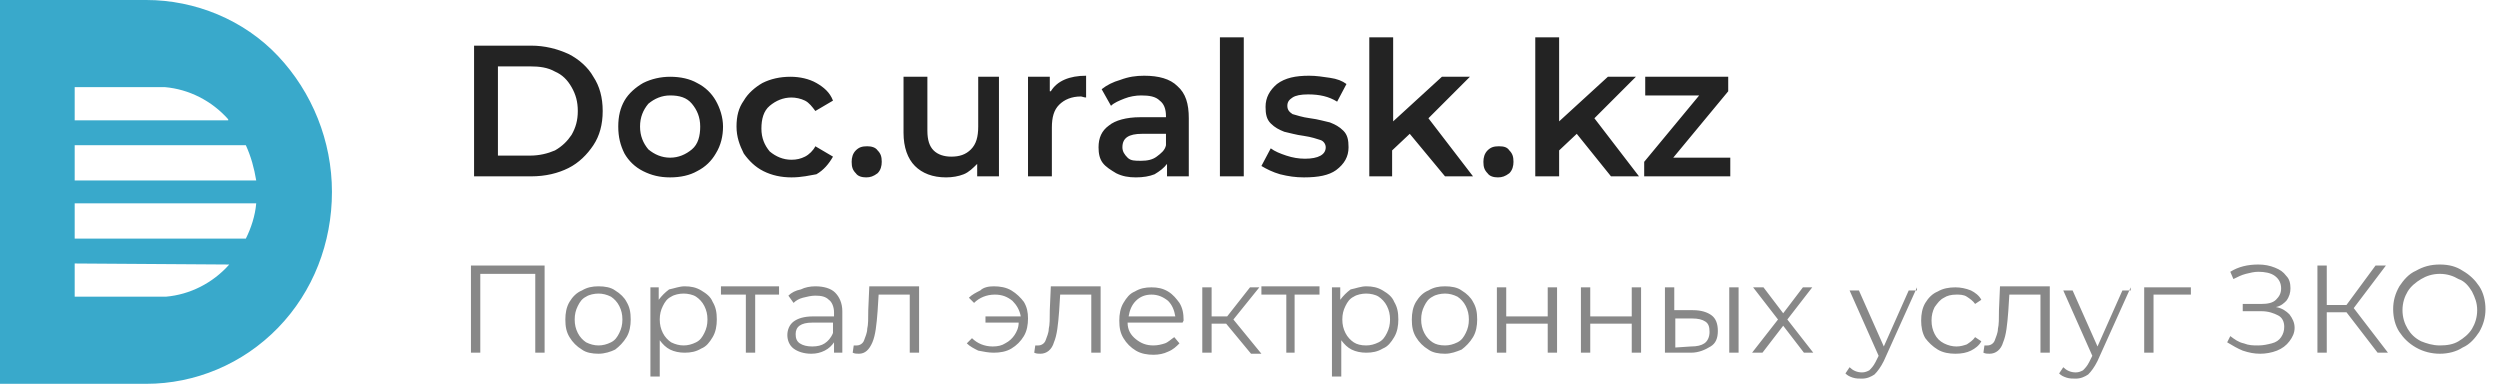
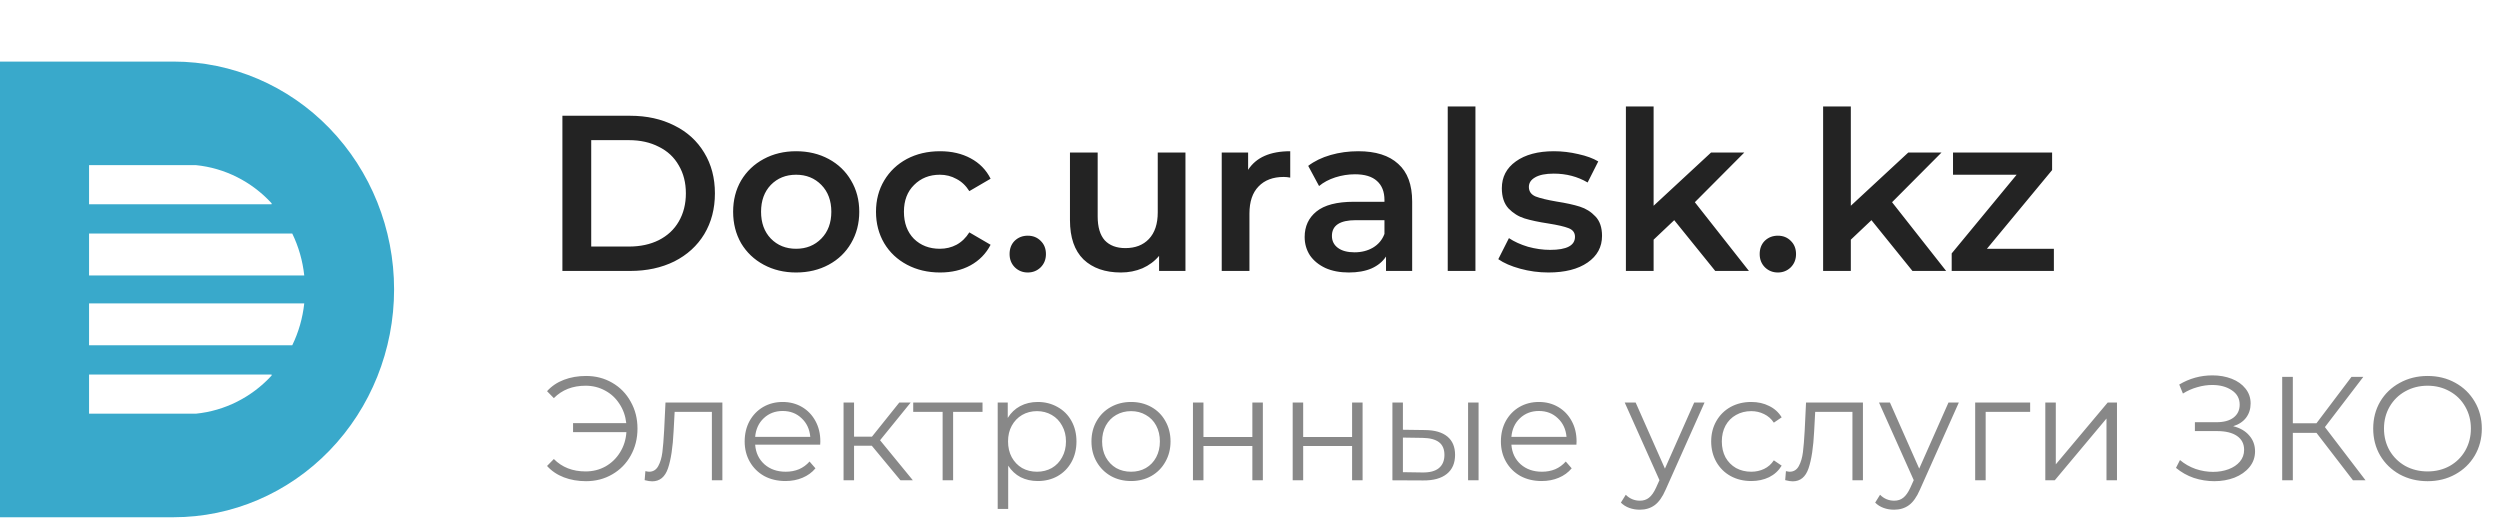
- <svg xmlns="http://www.w3.org/2000/svg" version="1.1" id="Слой_1" x="0px" y="0px" viewBox="0 0 241 37" style="enable-background:new 0 0 241 37;" xml:space="preserve">
-   <style type="text/css">
- 	.st0{fill:#232323;}
- 	.st1{fill:#888888;}
- 	.st2{fill:#39A9CB;}
- </style>
-   <path class="st0" d="M45.7,4.4h5.5c1.3,0,2.5,0.3,3.6,0.8c1,0.5,1.9,1.3,2.4,2.2c0.6,0.9,0.9,2,0.9,3.3s-0.3,2.4-0.9,3.3  c-0.6,0.9-1.4,1.7-2.4,2.2c-1,0.5-2.2,0.8-3.6,0.8h-5.5V4.4z M51.1,15c0.9,0,1.7-0.2,2.4-0.5c0.7-0.4,1.2-0.9,1.6-1.5  c0.4-0.7,0.6-1.4,0.6-2.3s-0.2-1.6-0.6-2.3c-0.4-0.7-0.9-1.2-1.6-1.5c-0.7-0.4-1.5-0.5-2.4-0.5H48V15H51.1z M64.6,17.1  c-1,0-1.8-0.2-2.6-0.6c-0.8-0.4-1.4-1-1.8-1.7c-0.4-0.8-0.6-1.6-0.6-2.6s0.2-1.8,0.6-2.5c0.4-0.7,1.1-1.3,1.8-1.7  c0.8-0.4,1.7-0.6,2.6-0.6c1,0,1.9,0.2,2.6,0.6c0.8,0.4,1.4,1,1.8,1.7c0.4,0.7,0.7,1.6,0.7,2.5s-0.2,1.8-0.7,2.6  c-0.4,0.7-1,1.3-1.8,1.7C66.5,16.9,65.6,17.1,64.6,17.1z M64.6,15.2c0.8,0,1.5-0.3,2.1-0.8s0.8-1.3,0.8-2.2s-0.3-1.6-0.8-2.2  s-1.2-0.8-2.1-0.8c-0.8,0-1.5,0.3-2.1,0.8c-0.5,0.6-0.8,1.3-0.8,2.2s0.3,1.6,0.8,2.2C63.1,14.9,63.8,15.2,64.6,15.2z M76.3,17.1  c-1,0-1.9-0.2-2.7-0.6s-1.4-1-1.9-1.7c-0.4-0.8-0.7-1.6-0.7-2.6s0.2-1.8,0.7-2.5c0.4-0.7,1.1-1.3,1.8-1.7c0.8-0.4,1.7-0.6,2.7-0.6  c0.9,0,1.8,0.2,2.5,0.6c0.7,0.4,1.3,0.9,1.6,1.7l-1.7,1c-0.3-0.4-0.6-0.8-1-1c-0.4-0.2-0.9-0.3-1.3-0.3c-0.8,0-1.5,0.3-2.1,0.8  c-0.6,0.5-0.8,1.3-0.8,2.2s0.3,1.6,0.8,2.2c0.6,0.5,1.3,0.8,2.1,0.8c0.5,0,0.9-0.1,1.3-0.3c0.4-0.2,0.8-0.6,1-1l1.7,1  c-0.4,0.7-0.9,1.3-1.6,1.7C78.1,16.9,77.3,17.1,76.3,17.1z M83.5,17.1c-0.4,0-0.8-0.1-1-0.4c-0.3-0.3-0.4-0.6-0.4-1.1  c0-0.4,0.1-0.8,0.4-1.1c0.3-0.3,0.6-0.4,1.1-0.4c0.4,0,0.8,0.1,1,0.4c0.3,0.3,0.4,0.6,0.4,1.1c0,0.4-0.1,0.8-0.4,1.1  C84.2,17,83.9,17.1,83.5,17.1z M96.3,7.4V17h-2.1v-1.2c-0.4,0.4-0.8,0.8-1.3,1c-0.5,0.2-1.1,0.3-1.7,0.3c-1.3,0-2.3-0.4-3-1.1  c-0.7-0.7-1.1-1.8-1.1-3.2V7.4h2.3v5.2c0,0.9,0.2,1.5,0.6,1.9c0.4,0.4,1,0.6,1.7,0.6c0.8,0,1.4-0.2,1.9-0.7c0.5-0.5,0.7-1.2,0.7-2.2  V7.4H96.3z M101.3,8.8c0.6-1,1.8-1.5,3.4-1.5v2.1c-0.2,0-0.4-0.1-0.5-0.1c-0.9,0-1.6,0.3-2.1,0.8c-0.5,0.5-0.7,1.2-0.7,2.2V17h-2.3  V7.4h2.1V8.8z M110.3,7.3c1.4,0,2.5,0.3,3.2,1c0.8,0.7,1.1,1.7,1.1,3.1V17h-2.1v-1.2c-0.3,0.4-0.7,0.7-1.2,1  c-0.5,0.2-1.1,0.3-1.8,0.3c-0.7,0-1.3-0.1-1.9-0.4c-0.5-0.3-1-0.6-1.3-1c-0.3-0.4-0.4-0.9-0.4-1.5c0-0.9,0.3-1.6,1-2.1  c0.6-0.5,1.7-0.8,3-0.8h2.5v-0.1c0-0.7-0.2-1.2-0.6-1.5c-0.4-0.4-1-0.5-1.8-0.5c-0.5,0-1.1,0.1-1.6,0.3c-0.5,0.2-1,0.4-1.3,0.7  l-0.9-1.6c0.5-0.4,1.1-0.7,1.8-0.9C108.8,7.4,109.5,7.3,110.3,7.3z M110,15.5c0.6,0,1.1-0.1,1.5-0.4c0.4-0.3,0.8-0.6,0.9-1.1v-1.1  h-2.3c-1.3,0-1.9,0.4-1.9,1.3c0,0.4,0.2,0.7,0.5,1S109.4,15.5,110,15.5z M117.6,3.6h2.3V17h-2.3V3.6z M125.7,17.1  c-0.8,0-1.5-0.1-2.3-0.3c-0.7-0.2-1.3-0.5-1.8-0.8l0.9-1.7c0.4,0.3,0.9,0.5,1.5,0.7c0.6,0.2,1.2,0.3,1.8,0.3c1.3,0,2-0.4,2-1.1  c0-0.3-0.2-0.6-0.5-0.7c-0.3-0.1-0.9-0.3-1.6-0.4c-0.8-0.1-1.4-0.3-1.9-0.4c-0.5-0.2-0.9-0.4-1.3-0.8c-0.4-0.4-0.5-0.9-0.5-1.6  c0-0.9,0.4-1.6,1.1-2.2c0.8-0.6,1.8-0.8,3.1-0.8c0.7,0,1.3,0.1,2,0.2c0.7,0.1,1.2,0.3,1.6,0.6l-0.9,1.7c-0.8-0.5-1.7-0.7-2.8-0.7  c-0.7,0-1.2,0.1-1.5,0.3c-0.3,0.2-0.5,0.4-0.5,0.8c0,0.4,0.2,0.6,0.5,0.8c0.4,0.1,0.9,0.3,1.7,0.4c0.8,0.1,1.4,0.3,1.9,0.4  c0.5,0.2,0.9,0.4,1.3,0.8c0.4,0.4,0.5,0.9,0.5,1.6c0,0.9-0.4,1.6-1.2,2.2C128.1,16.9,127.1,17.1,125.7,17.1z M135.9,12.9l-1.7,1.6  V17H132V3.6h2.3v8.1l4.7-4.3h2.7l-4,4L142,17h-2.7L135.9,12.9z M144.4,17.1c-0.4,0-0.8-0.1-1-0.4c-0.3-0.3-0.4-0.6-0.4-1.1  c0-0.4,0.1-0.8,0.4-1.1c0.3-0.3,0.6-0.4,1.1-0.4s0.8,0.1,1,0.4c0.3,0.3,0.4,0.6,0.4,1.1c0,0.4-0.1,0.8-0.4,1.1  C145.1,17,144.8,17.1,144.4,17.1z M152,12.9l-1.7,1.6V17H148V3.6h2.3v8.1l4.7-4.3h2.7l-4,4L158,17h-2.7L152,12.9z M166.8,15.2V17  h-8.3v-1.4l5.3-6.4h-5.2V7.4h8v1.4l-5.3,6.4H166.8z" />
-   <path class="st1" d="M52.5,25.6V34h-0.9v-7.6h-5.3V34h-0.9v-8.4H52.5z M57.7,34.1c-0.6,0-1.2-0.1-1.6-0.4c-0.5-0.3-0.9-0.7-1.2-1.2  c-0.3-0.5-0.4-1-0.4-1.7c0-0.6,0.1-1.2,0.4-1.7c0.3-0.5,0.7-0.9,1.2-1.1c0.5-0.3,1-0.4,1.6-0.4s1.2,0.1,1.6,0.4  c0.5,0.3,0.9,0.7,1.1,1.1c0.3,0.5,0.4,1,0.4,1.7c0,0.6-0.1,1.2-0.4,1.7c-0.3,0.5-0.7,0.9-1.1,1.2C58.9,33.9,58.3,34.1,57.7,34.1z   M57.7,33.3c0.4,0,0.8-0.1,1.2-0.3c0.4-0.2,0.6-0.5,0.8-0.9c0.2-0.4,0.3-0.8,0.3-1.3c0-0.5-0.1-0.9-0.3-1.3  c-0.2-0.4-0.5-0.7-0.8-0.9c-0.4-0.2-0.8-0.3-1.2-0.3c-0.4,0-0.9,0.1-1.2,0.3c-0.4,0.2-0.6,0.5-0.8,0.9c-0.2,0.4-0.3,0.8-0.3,1.3  c0,0.5,0.1,0.9,0.3,1.3c0.2,0.4,0.5,0.7,0.8,0.9C56.9,33.2,57.3,33.3,57.7,33.3z M66,27.6c0.6,0,1.1,0.1,1.6,0.4  c0.5,0.3,0.9,0.6,1.1,1.1c0.3,0.5,0.4,1,0.4,1.7c0,0.6-0.1,1.2-0.4,1.7c-0.3,0.5-0.6,0.9-1.1,1.1c-0.5,0.3-1,0.4-1.6,0.4  c-0.5,0-1-0.1-1.4-0.3c-0.4-0.2-0.7-0.5-1-0.9v3.5h-0.9v-8.6h0.8v1.2c0.3-0.4,0.6-0.7,1-1C65,27.8,65.5,27.6,66,27.6z M65.9,33.3  c0.4,0,0.8-0.1,1.2-0.3c0.4-0.2,0.6-0.5,0.8-0.9c0.2-0.4,0.3-0.8,0.3-1.3c0-0.5-0.1-0.9-0.3-1.3c-0.2-0.4-0.5-0.7-0.8-0.9  s-0.8-0.3-1.2-0.3c-0.4,0-0.9,0.1-1.2,0.3c-0.4,0.2-0.6,0.5-0.8,0.9c-0.2,0.4-0.3,0.8-0.3,1.3c0,0.5,0.1,0.9,0.3,1.3  c0.2,0.4,0.5,0.7,0.8,0.9C65.1,33.2,65.5,33.3,65.9,33.3z M75.2,28.4h-2.4V34h-0.9v-5.6h-2.4v-0.8h5.6V28.4z M78.6,27.6  c0.8,0,1.5,0.2,1.9,0.6c0.4,0.4,0.7,1,0.7,1.8V34h-0.8v-1c-0.2,0.3-0.5,0.6-0.9,0.8c-0.4,0.2-0.8,0.3-1.3,0.3  c-0.7,0-1.3-0.2-1.7-0.5s-0.6-0.8-0.6-1.3c0-0.5,0.2-1,0.6-1.3c0.4-0.3,1-0.5,1.9-0.5h2v-0.4c0-0.5-0.2-1-0.5-1.2  c-0.3-0.3-0.7-0.4-1.3-0.4c-0.4,0-0.8,0.1-1.2,0.2c-0.4,0.1-0.7,0.3-0.9,0.5L76,28.5c0.3-0.3,0.7-0.5,1.2-0.6  C77.6,27.7,78.1,27.6,78.6,27.6z M78.3,33.4c0.5,0,0.9-0.1,1.2-0.3c0.3-0.2,0.6-0.5,0.8-1v-1h-2c-1.1,0-1.6,0.4-1.6,1.1  c0,0.4,0.1,0.7,0.4,0.9C77.4,33.3,77.8,33.4,78.3,33.4z M88.6,27.7V34h-0.9v-5.6h-3L84.6,30c-0.1,1.3-0.2,2.3-0.5,3  s-0.7,1.1-1.3,1.1c-0.2,0-0.4,0-0.6-0.1l0.1-0.7c0.1,0,0.2,0,0.3,0c0.3,0,0.6-0.2,0.7-0.5s0.3-0.7,0.3-1.1c0.1-0.4,0.1-1,0.1-1.8  l0.1-2.3H88.6z M95.8,27.6c0.6,0,1.2,0.1,1.7,0.4c0.5,0.3,0.9,0.7,1.2,1.1c0.3,0.5,0.4,1,0.4,1.6c0,0.6-0.1,1.2-0.4,1.7  c-0.3,0.5-0.7,0.9-1.2,1.2c-0.5,0.3-1.1,0.4-1.7,0.4c-0.5,0-1-0.1-1.5-0.2c-0.4-0.2-0.8-0.4-1.1-0.7l0.5-0.5c0.5,0.5,1.2,0.8,2,0.8  c0.5,0,0.9-0.1,1.2-0.3c0.4-0.2,0.7-0.5,0.9-0.8c0.2-0.3,0.4-0.7,0.4-1.2H95v-0.6h3.4c-0.1-0.6-0.4-1.1-0.8-1.5  c-0.5-0.4-1-0.6-1.7-0.6c-0.8,0-1.5,0.3-2,0.8l-0.5-0.5c0.3-0.3,0.7-0.5,1.1-0.7C94.8,27.7,95.3,27.6,95.8,27.6z M106.1,27.7V34  h-0.9v-5.6h-3l-0.1,1.6c-0.1,1.3-0.2,2.3-0.5,3c-0.2,0.7-0.7,1.1-1.3,1.1c-0.2,0-0.4,0-0.6-0.1l0.1-0.7c0.1,0,0.2,0,0.3,0  c0.3,0,0.6-0.2,0.7-0.5s0.3-0.7,0.3-1.1c0.1-0.4,0.1-1,0.1-1.8l0.1-2.3H106.1z M114,31.1h-5.3c0,0.7,0.3,1.2,0.8,1.6  c0.5,0.4,1,0.6,1.7,0.6c0.4,0,0.8-0.1,1.1-0.2c0.3-0.1,0.6-0.4,0.9-0.6l0.5,0.6c-0.3,0.3-0.6,0.6-1.1,0.8c-0.4,0.2-0.9,0.3-1.4,0.3  c-0.6,0-1.2-0.1-1.7-0.4c-0.5-0.3-0.9-0.7-1.2-1.2s-0.4-1-0.4-1.7c0-0.6,0.1-1.2,0.4-1.7c0.3-0.5,0.6-0.9,1.1-1.1  c0.5-0.3,1-0.4,1.6-0.4s1.1,0.1,1.6,0.4c0.5,0.3,0.8,0.7,1.1,1.1c0.3,0.5,0.4,1,0.4,1.7L114,31.1z M111,28.4c-0.6,0-1.1,0.2-1.5,0.6  c-0.4,0.4-0.6,0.9-0.7,1.5h4.5c-0.1-0.6-0.3-1.1-0.7-1.5C112.1,28.6,111.6,28.4,111,28.4z M118.2,31.2h-1.4V34h-0.9v-6.3h0.9v2.8  h1.5l2.2-2.8h0.9l-2.5,3.1l2.7,3.3h-1L118.2,31.2z M127.2,28.4h-2.4V34H124v-5.6h-2.4v-0.8h5.6V28.4z M131.7,27.6  c0.6,0,1.1,0.1,1.6,0.4c0.5,0.3,0.9,0.6,1.1,1.1c0.3,0.5,0.4,1,0.4,1.7c0,0.6-0.1,1.2-0.4,1.7c-0.3,0.5-0.6,0.9-1.1,1.1  c-0.5,0.3-1,0.4-1.6,0.4c-0.5,0-1-0.1-1.4-0.3c-0.4-0.2-0.7-0.5-1-0.9v3.5h-0.9v-8.6h0.8v1.2c0.3-0.4,0.6-0.7,1-1  C130.7,27.8,131.2,27.6,131.7,27.6z M131.7,33.3c0.4,0,0.8-0.1,1.2-0.3c0.4-0.2,0.6-0.5,0.8-0.9c0.2-0.4,0.3-0.8,0.3-1.3  c0-0.5-0.1-0.9-0.3-1.3c-0.2-0.4-0.5-0.7-0.8-0.9s-0.8-0.3-1.2-0.3c-0.4,0-0.9,0.1-1.2,0.3c-0.4,0.2-0.6,0.5-0.8,0.9  c-0.2,0.4-0.3,0.8-0.3,1.3c0,0.5,0.1,0.9,0.3,1.3c0.2,0.4,0.5,0.7,0.8,0.9C130.8,33.2,131.2,33.3,131.7,33.3z M139.3,34.1  c-0.6,0-1.2-0.1-1.6-0.4c-0.5-0.3-0.9-0.7-1.2-1.2s-0.4-1-0.4-1.7c0-0.6,0.1-1.2,0.4-1.7s0.7-0.9,1.2-1.1c0.5-0.3,1-0.4,1.6-0.4  s1.2,0.1,1.6,0.4c0.5,0.3,0.9,0.7,1.1,1.1c0.3,0.5,0.4,1,0.4,1.7c0,0.6-0.1,1.2-0.4,1.7c-0.3,0.5-0.7,0.9-1.1,1.2  C140.4,33.9,139.9,34.1,139.3,34.1z M139.3,33.3c0.4,0,0.8-0.1,1.2-0.3c0.4-0.2,0.6-0.5,0.8-0.9c0.2-0.4,0.3-0.8,0.3-1.3  c0-0.5-0.1-0.9-0.3-1.3c-0.2-0.4-0.5-0.7-0.8-0.9c-0.4-0.2-0.8-0.3-1.2-0.3s-0.9,0.1-1.2,0.3c-0.4,0.2-0.6,0.5-0.8,0.9  c-0.2,0.4-0.3,0.8-0.3,1.3c0,0.5,0.1,0.9,0.3,1.3c0.2,0.4,0.5,0.7,0.8,0.9C138.4,33.2,138.8,33.3,139.3,33.3z M144.3,27.7h0.9v2.8h4  v-2.8h0.9V34h-0.9v-2.8h-4V34h-0.9V27.7z M152.4,27.7h0.9v2.8h4v-2.8h0.9V34h-0.9v-2.8h-4V34h-0.9V27.7z M163.2,29.9  c0.8,0,1.4,0.2,1.8,0.5c0.4,0.3,0.6,0.8,0.6,1.5c0,0.7-0.2,1.2-0.7,1.5S163.8,34,163,34l-2.5,0v-6.3h0.9v2.2L163.2,29.9z   M166.7,27.7h0.9V34h-0.9V27.7z M163,33.4c0.6,0,1-0.1,1.3-0.3c0.3-0.2,0.5-0.6,0.5-1.1c0-0.5-0.1-0.8-0.4-1s-0.7-0.3-1.3-0.3  l-1.6,0v2.8L163,33.4z M173.9,34l-2-2.6l-2,2.6h-1l2.5-3.2l-2.4-3.1h1l1.9,2.5l1.9-2.5h0.9l-2.4,3.1l2.5,3.2H173.9z M184.8,27.7  l-3.2,7.1c-0.3,0.6-0.6,1-0.9,1.3c-0.3,0.2-0.7,0.4-1.2,0.4c-0.3,0-0.6,0-0.9-0.1c-0.3-0.1-0.5-0.2-0.7-0.4l0.4-0.6  c0.3,0.3,0.7,0.5,1.2,0.5c0.3,0,0.5-0.1,0.7-0.2c0.2-0.2,0.4-0.4,0.6-0.8l0.3-0.6l-2.8-6.3h0.9l2.4,5.4l2.4-5.4H184.8z M188.5,34.1  c-0.6,0-1.2-0.1-1.7-0.4c-0.5-0.3-0.9-0.7-1.2-1.1c-0.3-0.5-0.4-1.1-0.4-1.7c0-0.6,0.1-1.2,0.4-1.7s0.7-0.9,1.2-1.1  c0.5-0.3,1.1-0.4,1.7-0.4c0.5,0,1,0.1,1.5,0.3c0.4,0.2,0.8,0.5,1,0.9l-0.6,0.4c-0.2-0.3-0.5-0.5-0.8-0.7c-0.3-0.2-0.7-0.2-1-0.2  c-0.5,0-0.9,0.1-1.2,0.3c-0.4,0.2-0.6,0.5-0.9,0.9c-0.2,0.4-0.3,0.8-0.3,1.3c0,0.5,0.1,0.9,0.3,1.3c0.2,0.4,0.5,0.7,0.9,0.9  c0.4,0.2,0.8,0.3,1.2,0.3c0.4,0,0.7-0.1,1-0.2c0.3-0.2,0.6-0.4,0.8-0.7l0.6,0.4c-0.2,0.4-0.6,0.7-1,0.9  C189.6,34,189.1,34.1,188.5,34.1z M197.6,27.7V34h-0.9v-5.6h-3l-0.1,1.6c-0.1,1.3-0.2,2.3-0.5,3c-0.2,0.7-0.7,1.1-1.3,1.1  c-0.2,0-0.4,0-0.6-0.1l0.1-0.7c0.1,0,0.2,0,0.3,0c0.3,0,0.6-0.2,0.7-0.5s0.3-0.7,0.3-1.1c0.1-0.4,0.1-1,0.1-1.8l0.1-2.3H197.6z   M205.4,27.7l-3.2,7.1c-0.3,0.6-0.6,1-0.9,1.3c-0.3,0.2-0.7,0.4-1.2,0.4c-0.3,0-0.6,0-0.9-0.1c-0.3-0.1-0.5-0.2-0.7-0.4l0.4-0.6  c0.3,0.3,0.7,0.5,1.2,0.5c0.3,0,0.5-0.1,0.7-0.2c0.2-0.2,0.4-0.4,0.6-0.8l0.3-0.6l-2.8-6.3h0.9l2.4,5.4l2.4-5.4H205.4z M211.2,28.4  h-3.6V34h-0.9v-6.3h4.5V28.4z M219.4,29.6c0.6,0.1,1,0.4,1.3,0.7c0.3,0.4,0.5,0.8,0.5,1.3c0,0.5-0.2,0.9-0.5,1.3s-0.7,0.7-1.2,0.9  c-0.5,0.2-1.1,0.3-1.6,0.3c-0.6,0-1.1-0.1-1.7-0.3c-0.5-0.2-1-0.5-1.5-0.8l0.3-0.6c0.4,0.3,0.8,0.6,1.3,0.7c0.5,0.2,0.9,0.2,1.4,0.2  c0.5,0,0.9-0.1,1.3-0.2c0.4-0.1,0.7-0.3,0.9-0.6c0.2-0.3,0.3-0.6,0.3-1c0-0.5-0.2-0.9-0.6-1.1s-0.9-0.4-1.6-0.4h-1.8v-0.7h1.8  c0.6,0,1.1-0.1,1.4-0.4c0.3-0.3,0.5-0.6,0.5-1.1c0-0.5-0.2-0.9-0.6-1.2c-0.4-0.3-1-0.4-1.6-0.4c-0.4,0-0.8,0.1-1.2,0.2  c-0.4,0.1-0.8,0.3-1.2,0.5l-0.3-0.7c0.8-0.5,1.7-0.7,2.7-0.7c0.6,0,1.1,0.1,1.6,0.3s0.8,0.4,1.1,0.8c0.3,0.3,0.4,0.7,0.4,1.2  c0,0.4-0.1,0.8-0.4,1.2C220.2,29.2,219.9,29.5,219.4,29.6z M226.2,30.1h-1.9V34h-0.9v-8.4h0.9v3.8h1.9l2.8-3.8h1l-3.1,4.1l3.3,4.3  h-1L226.2,30.1z M235.2,34.1c-0.8,0-1.6-0.2-2.3-0.6c-0.7-0.4-1.2-0.9-1.6-1.5c-0.4-0.6-0.6-1.4-0.6-2.2c0-0.8,0.2-1.5,0.6-2.2  c0.4-0.6,0.9-1.2,1.6-1.5c0.7-0.4,1.4-0.6,2.3-0.6s1.6,0.2,2.2,0.6c0.7,0.4,1.2,0.9,1.6,1.5c0.4,0.6,0.6,1.4,0.6,2.2  c0,0.8-0.2,1.5-0.6,2.2c-0.4,0.6-0.9,1.2-1.6,1.5C236.8,33.9,236,34.1,235.2,34.1z M235.2,33.3c0.7,0,1.3-0.1,1.8-0.4  c0.5-0.3,1-0.7,1.3-1.2c0.3-0.5,0.5-1.1,0.5-1.8c0-0.7-0.2-1.2-0.5-1.8c-0.3-0.5-0.7-1-1.3-1.2c-0.5-0.3-1.1-0.5-1.8-0.5  s-1.3,0.2-1.8,0.5c-0.5,0.3-1,0.7-1.3,1.2c-0.3,0.5-0.5,1.1-0.5,1.8c0,0.7,0.2,1.3,0.5,1.8c0.3,0.5,0.7,0.9,1.3,1.2  C233.9,33.1,234.5,33.3,235.2,33.3z" />
-   <path class="st2" d="M14.1,0H0v37h14.1c4.7,0,9.3-1.9,12.7-5.4c3.4-3.5,5.2-8.2,5.2-13.1s-1.9-9.6-5.2-13.1S18.8,0,14.1,0z M7.2,8.4  h8.7c2.3,0.2,4.5,1.3,6.1,3.1v0.1H7.2V8.4z M22.1,25.5c-1.6,1.8-3.8,2.9-6.1,3.1H7.2v-3.2L22.1,25.5L22.1,25.5z M23.7,23H7.2v-3.4  h17.5C24.6,20.8,24.2,22,23.7,23z M7.2,17.4V14h16.5c0.5,1.1,0.8,2.2,1,3.4H7.2z" />
+ <svg xmlns="http://www.w3.org/2000/svg" width="203" height="42" viewBox="0 0 203 42" fill="none">
+   <path d="M45.667 9.4H51.175C52.519 9.4 53.713 9.664 54.757 10.192C55.801 10.708 56.611 11.446 57.187 12.406C57.763 13.354 58.051 14.452 58.051 15.7C58.051 16.948 57.763 18.052 57.187 19.012C56.611 19.96 55.801 20.698 54.757 21.226C53.713 21.742 52.519 22 51.175 22H45.667V9.4ZM51.067 20.02C51.991 20.02 52.801 19.846 53.497 19.498C54.205 19.138 54.745 18.634 55.117 17.986C55.501 17.326 55.693 16.564 55.693 15.7C55.693 14.836 55.501 14.08 55.117 13.432C54.745 12.772 54.205 12.268 53.497 11.92C52.801 11.56 51.991 11.38 51.067 11.38H48.007V20.02H51.067ZM64.642 22.126C63.67 22.126 62.794 21.916 62.014 21.496C61.234 21.076 60.622 20.494 60.178 19.75C59.746 18.994 59.53 18.142 59.53 17.194C59.53 16.246 59.746 15.4 60.178 14.656C60.622 13.912 61.234 13.33 62.014 12.91C62.794 12.49 63.67 12.28 64.642 12.28C65.626 12.28 66.508 12.49 67.288 12.91C68.068 13.33 68.674 13.912 69.106 14.656C69.55 15.4 69.772 16.246 69.772 17.194C69.772 18.142 69.55 18.994 69.106 19.75C68.674 20.494 68.068 21.076 67.288 21.496C66.508 21.916 65.626 22.126 64.642 22.126ZM64.642 20.2C65.47 20.2 66.154 19.924 66.694 19.372C67.234 18.82 67.504 18.094 67.504 17.194C67.504 16.294 67.234 15.568 66.694 15.016C66.154 14.464 65.47 14.188 64.642 14.188C63.814 14.188 63.13 14.464 62.59 15.016C62.062 15.568 61.798 16.294 61.798 17.194C61.798 18.094 62.062 18.82 62.59 19.372C63.13 19.924 63.814 20.2 64.642 20.2ZM76.333 22.126C75.337 22.126 74.443 21.916 73.651 21.496C72.859 21.076 72.241 20.494 71.797 19.75C71.353 18.994 71.131 18.142 71.131 17.194C71.131 16.246 71.353 15.4 71.797 14.656C72.241 13.912 72.853 13.33 73.633 12.91C74.425 12.49 75.325 12.28 76.333 12.28C77.281 12.28 78.109 12.472 78.817 12.856C79.537 13.24 80.077 13.792 80.437 14.512L78.709 15.52C78.433 15.076 78.085 14.746 77.665 14.53C77.257 14.302 76.807 14.188 76.315 14.188C75.475 14.188 74.779 14.464 74.227 15.016C73.675 15.556 73.399 16.282 73.399 17.194C73.399 18.106 73.669 18.838 74.209 19.39C74.761 19.93 75.463 20.2 76.315 20.2C76.807 20.2 77.257 20.092 77.665 19.876C78.085 19.648 78.433 19.312 78.709 18.868L80.437 19.876C80.065 20.596 79.519 21.154 78.799 21.55C78.091 21.934 77.269 22.126 76.333 22.126ZM83.454 22.126C83.046 22.126 82.698 21.988 82.41 21.712C82.122 21.424 81.978 21.064 81.978 20.632C81.978 20.188 82.116 19.828 82.392 19.552C82.68 19.276 83.034 19.138 83.454 19.138C83.874 19.138 84.222 19.276 84.498 19.552C84.786 19.828 84.93 20.188 84.93 20.632C84.93 21.064 84.786 21.424 84.498 21.712C84.21 21.988 83.862 22.126 83.454 22.126ZM96.259 12.388V22H94.117V20.776C93.757 21.208 93.307 21.544 92.767 21.784C92.227 22.012 91.645 22.126 91.021 22.126C89.737 22.126 88.723 21.772 87.979 21.064C87.247 20.344 86.881 19.282 86.881 17.878V12.388H89.131V17.572C89.131 18.436 89.323 19.084 89.707 19.516C90.103 19.936 90.661 20.146 91.381 20.146C92.185 20.146 92.821 19.9 93.289 19.408C93.769 18.904 94.009 18.184 94.009 17.248V12.388H96.259ZM101.347 13.792C101.995 12.784 103.135 12.28 104.767 12.28V14.422C104.575 14.386 104.401 14.368 104.245 14.368C103.369 14.368 102.685 14.626 102.193 15.142C101.701 15.646 101.455 16.378 101.455 17.338V22H99.204V12.388H101.347V13.792ZM110.294 12.28C111.71 12.28 112.79 12.622 113.534 13.306C114.29 13.978 114.668 14.998 114.668 16.366V22H112.544V20.83C112.268 21.25 111.872 21.574 111.356 21.802C110.852 22.018 110.24 22.126 109.52 22.126C108.8 22.126 108.17 22.006 107.63 21.766C107.09 21.514 106.67 21.172 106.37 20.74C106.082 20.296 105.938 19.798 105.938 19.246C105.938 18.382 106.256 17.692 106.892 17.176C107.54 16.648 108.554 16.384 109.934 16.384H112.418V16.24C112.418 15.568 112.214 15.052 111.806 14.692C111.41 14.332 110.816 14.152 110.024 14.152C109.484 14.152 108.95 14.236 108.422 14.404C107.906 14.572 107.468 14.806 107.108 15.106L106.226 13.468C106.73 13.084 107.336 12.79 108.044 12.586C108.752 12.382 109.502 12.28 110.294 12.28ZM109.988 20.488C110.552 20.488 111.05 20.362 111.482 20.11C111.926 19.846 112.238 19.474 112.418 18.994V17.878H110.096C108.8 17.878 108.152 18.304 108.152 19.156C108.152 19.564 108.314 19.888 108.638 20.128C108.962 20.368 109.412 20.488 109.988 20.488ZM117.556 8.644H119.806V22H117.556V8.644ZM125.729 22.126C124.949 22.126 124.187 22.024 123.443 21.82C122.699 21.616 122.105 21.358 121.661 21.046L122.525 19.336C122.957 19.624 123.473 19.858 124.073 20.038C124.685 20.206 125.285 20.29 125.873 20.29C127.217 20.29 127.889 19.936 127.889 19.228C127.889 18.892 127.715 18.658 127.367 18.526C127.031 18.394 126.485 18.268 125.729 18.148C124.937 18.028 124.289 17.89 123.785 17.734C123.293 17.578 122.861 17.308 122.489 16.924C122.129 16.528 121.949 15.982 121.949 15.286C121.949 14.374 122.327 13.648 123.083 13.108C123.851 12.556 124.883 12.28 126.179 12.28C126.839 12.28 127.499 12.358 128.159 12.514C128.819 12.658 129.359 12.856 129.779 13.108L128.915 14.818C128.099 14.338 127.181 14.098 126.161 14.098C125.501 14.098 124.997 14.2 124.649 14.404C124.313 14.596 124.145 14.854 124.145 15.178C124.145 15.538 124.325 15.796 124.685 15.952C125.057 16.096 125.627 16.234 126.395 16.366C127.163 16.486 127.793 16.624 128.285 16.78C128.777 16.936 129.197 17.2 129.545 17.572C129.905 17.944 130.085 18.472 130.085 19.156C130.085 20.056 129.695 20.776 128.915 21.316C128.135 21.856 127.073 22.126 125.729 22.126ZM135.947 17.878L134.273 19.462V22H132.023V8.644H134.273V16.708L138.935 12.388H141.635L137.621 16.42L142.013 22H139.277L135.947 17.878ZM144.362 22.126C143.954 22.126 143.606 21.988 143.318 21.712C143.03 21.424 142.886 21.064 142.886 20.632C142.886 20.188 143.024 19.828 143.3 19.552C143.588 19.276 143.942 19.138 144.362 19.138C144.782 19.138 145.13 19.276 145.406 19.552C145.694 19.828 145.838 20.188 145.838 20.632C145.838 21.064 145.694 21.424 145.406 21.712C145.118 21.988 144.77 22.126 144.362 22.126ZM151.961 17.878L150.287 19.462V22H148.037V8.644H150.287V16.708L154.949 12.388H157.649L153.635 16.42L158.027 22H155.291L151.961 17.878ZM166.775 20.2V22H158.477V20.578L163.751 14.188H158.585V12.388H166.631V13.81L161.339 20.2H166.775Z" fill="#232323" />
+   <path d="M47.588 30.528C48.372 30.528 49.08 30.712 49.712 31.08C50.352 31.448 50.852 31.96 51.212 32.616C51.58 33.264 51.764 33.992 51.764 34.8C51.764 35.608 51.58 36.34 51.212 36.996C50.852 37.644 50.352 38.152 49.712 38.52C49.08 38.888 48.372 39.072 47.588 39.072C46.932 39.072 46.332 38.968 45.788 38.76C45.244 38.552 44.788 38.244 44.42 37.836L44.972 37.272C45.636 37.944 46.496 38.28 47.552 38.28C48.144 38.28 48.684 38.144 49.172 37.872C49.66 37.592 50.052 37.212 50.348 36.732C50.652 36.244 50.824 35.696 50.864 35.088H46.532V34.356H50.852C50.788 33.772 50.604 33.252 50.3 32.796C50.004 32.332 49.616 31.972 49.136 31.716C48.656 31.452 48.128 31.32 47.552 31.32C46.496 31.32 45.636 31.656 44.972 32.328L44.42 31.764C44.788 31.356 45.244 31.048 45.788 30.84C46.332 30.632 46.932 30.528 47.588 30.528ZM58.657 32.688V39H57.805V33.444H54.781L54.697 35.004C54.633 36.316 54.481 37.324 54.241 38.028C54.001 38.732 53.573 39.084 52.957 39.084C52.789 39.084 52.585 39.052 52.345 38.988L52.405 38.256C52.549 38.288 52.649 38.304 52.705 38.304C53.033 38.304 53.281 38.152 53.449 37.848C53.617 37.544 53.729 37.168 53.785 36.72C53.841 36.272 53.889 35.68 53.929 34.944L54.037 32.688H58.657ZM66.599 36.108H61.319C61.367 36.764 61.619 37.296 62.075 37.704C62.531 38.104 63.107 38.304 63.803 38.304C64.195 38.304 64.555 38.236 64.883 38.1C65.211 37.956 65.495 37.748 65.735 37.476L66.215 38.028C65.935 38.364 65.583 38.62 65.159 38.796C64.743 38.972 64.283 39.06 63.779 39.06C63.131 39.06 62.555 38.924 62.051 38.652C61.555 38.372 61.167 37.988 60.887 37.5C60.607 37.012 60.467 36.46 60.467 35.844C60.467 35.228 60.599 34.676 60.863 34.188C61.135 33.7 61.503 33.32 61.967 33.048C62.439 32.776 62.967 32.64 63.551 32.64C64.135 32.64 64.659 32.776 65.123 33.048C65.587 33.32 65.951 33.7 66.215 34.188C66.479 34.668 66.611 35.22 66.611 35.844L66.599 36.108ZM63.551 33.372C62.943 33.372 62.431 33.568 62.015 33.96C61.607 34.344 61.375 34.848 61.319 35.472H65.795C65.739 34.848 65.503 34.344 65.087 33.96C64.679 33.568 64.167 33.372 63.551 33.372ZM70.789 36.192H69.349V39H68.497V32.688H69.349V35.46H70.801L73.021 32.688H73.945L71.461 35.748L74.125 39H73.117L70.789 36.192ZM79.781 33.444H77.393V39H76.541V33.444H74.153V32.688H79.781V33.444ZM84.265 32.64C84.857 32.64 85.393 32.776 85.873 33.048C86.353 33.312 86.729 33.688 87.001 34.176C87.273 34.664 87.409 35.22 87.409 35.844C87.409 36.476 87.273 37.036 87.001 37.524C86.729 38.012 86.353 38.392 85.873 38.664C85.401 38.928 84.865 39.06 84.265 39.06C83.753 39.06 83.289 38.956 82.873 38.748C82.465 38.532 82.129 38.22 81.865 37.812V41.328H81.013V32.688H81.829V33.936C82.085 33.52 82.421 33.2 82.837 32.976C83.261 32.752 83.737 32.64 84.265 32.64ZM84.205 38.304C84.645 38.304 85.045 38.204 85.405 38.004C85.765 37.796 86.045 37.504 86.245 37.128C86.453 36.752 86.557 36.324 86.557 35.844C86.557 35.364 86.453 34.94 86.245 34.572C86.045 34.196 85.765 33.904 85.405 33.696C85.045 33.488 84.645 33.384 84.205 33.384C83.757 33.384 83.353 33.488 82.993 33.696C82.641 33.904 82.361 34.196 82.153 34.572C81.953 34.94 81.853 35.364 81.853 35.844C81.853 36.324 81.953 36.752 82.153 37.128C82.361 37.504 82.641 37.796 82.993 38.004C83.353 38.204 83.757 38.304 84.205 38.304ZM91.843 39.06C91.235 39.06 90.687 38.924 90.199 38.652C89.711 38.372 89.327 37.988 89.047 37.5C88.767 37.012 88.627 36.46 88.627 35.844C88.627 35.228 88.767 34.676 89.047 34.188C89.327 33.7 89.711 33.32 90.199 33.048C90.687 32.776 91.235 32.64 91.843 32.64C92.451 32.64 92.999 32.776 93.487 33.048C93.975 33.32 94.355 33.7 94.627 34.188C94.907 34.676 95.047 35.228 95.047 35.844C95.047 36.46 94.907 37.012 94.627 37.5C94.355 37.988 93.975 38.372 93.487 38.652C92.999 38.924 92.451 39.06 91.843 39.06ZM91.843 38.304C92.291 38.304 92.691 38.204 93.043 38.004C93.403 37.796 93.683 37.504 93.883 37.128C94.083 36.752 94.183 36.324 94.183 35.844C94.183 35.364 94.083 34.936 93.883 34.56C93.683 34.184 93.403 33.896 93.043 33.696C92.691 33.488 92.291 33.384 91.843 33.384C91.395 33.384 90.991 33.488 90.631 33.696C90.279 33.896 89.999 34.184 89.791 34.56C89.591 34.936 89.491 35.364 89.491 35.844C89.491 36.324 89.591 36.752 89.791 37.128C89.999 37.504 90.279 37.796 90.631 38.004C90.991 38.204 91.395 38.304 91.843 38.304ZM96.868 32.688H97.72V35.484H101.692V32.688H102.544V39H101.692V36.216H97.72V39H96.868V32.688ZM104.966 32.688H105.818V35.484H109.79V32.688H110.642V39H109.79V36.216H105.818V39H104.966V32.688ZM115.716 34.92C116.508 34.928 117.112 35.104 117.528 35.448C117.944 35.792 118.152 36.288 118.152 36.936C118.152 37.608 117.928 38.124 117.48 38.484C117.032 38.844 116.392 39.02 115.56 39.012L113.064 39V32.688H113.916V34.896L115.716 34.92ZM119.208 32.688H120.06V39H119.208V32.688ZM115.512 38.364C116.096 38.372 116.536 38.256 116.832 38.016C117.136 37.768 117.288 37.408 117.288 36.936C117.288 36.472 117.14 36.128 116.844 35.904C116.548 35.68 116.104 35.564 115.512 35.556L113.916 35.532V38.34L115.512 38.364ZM128.005 36.108H122.725C122.773 36.764 123.025 37.296 123.481 37.704C123.937 38.104 124.513 38.304 125.209 38.304C125.601 38.304 125.961 38.236 126.289 38.1C126.617 37.956 126.901 37.748 127.141 37.476L127.621 38.028C127.341 38.364 126.989 38.62 126.565 38.796C126.149 38.972 125.689 39.06 125.185 39.06C124.537 39.06 123.961 38.924 123.457 38.652C122.961 38.372 122.573 37.988 122.293 37.5C122.013 37.012 121.873 36.46 121.873 35.844C121.873 35.228 122.005 34.676 122.269 34.188C122.541 33.7 122.909 33.32 123.373 33.048C123.845 32.776 124.373 32.64 124.957 32.64C125.541 32.64 126.065 32.776 126.529 33.048C126.993 33.32 127.357 33.7 127.621 34.188C127.885 34.668 128.017 35.22 128.017 35.844L128.005 36.108ZM124.957 33.372C124.349 33.372 123.837 33.568 123.421 33.96C123.013 34.344 122.781 34.848 122.725 35.472H127.201C127.145 34.848 126.909 34.344 126.493 33.96C126.085 33.568 125.573 33.372 124.957 33.372ZM138.408 32.688L135.252 39.756C134.996 40.348 134.7 40.768 134.364 41.016C134.028 41.264 133.624 41.388 133.152 41.388C132.848 41.388 132.564 41.34 132.3 41.244C132.036 41.148 131.808 41.004 131.616 40.812L132.012 40.176C132.332 40.496 132.716 40.656 133.164 40.656C133.452 40.656 133.696 40.576 133.896 40.416C134.104 40.256 134.296 39.984 134.472 39.6L134.748 38.988L131.928 32.688H132.816L135.192 38.052L137.568 32.688H138.408ZM142.2 39.06C141.576 39.06 141.016 38.924 140.52 38.652C140.032 38.38 139.648 38 139.368 37.512C139.088 37.016 138.948 36.46 138.948 35.844C138.948 35.228 139.088 34.676 139.368 34.188C139.648 33.7 140.032 33.32 140.52 33.048C141.016 32.776 141.576 32.64 142.2 32.64C142.744 32.64 143.228 32.748 143.652 32.964C144.084 33.172 144.424 33.48 144.672 33.888L144.036 34.32C143.828 34.008 143.564 33.776 143.244 33.624C142.924 33.464 142.576 33.384 142.2 33.384C141.744 33.384 141.332 33.488 140.964 33.696C140.604 33.896 140.32 34.184 140.112 34.56C139.912 34.936 139.812 35.364 139.812 35.844C139.812 36.332 139.912 36.764 140.112 37.14C140.32 37.508 140.604 37.796 140.964 38.004C141.332 38.204 141.744 38.304 142.2 38.304C142.576 38.304 142.924 38.228 143.244 38.076C143.564 37.924 143.828 37.692 144.036 37.38L144.672 37.812C144.424 38.22 144.084 38.532 143.652 38.748C143.22 38.956 142.736 39.06 142.2 39.06ZM151.27 32.688V39H150.418V33.444H147.394L147.31 35.004C147.246 36.316 147.094 37.324 146.854 38.028C146.614 38.732 146.186 39.084 145.57 39.084C145.402 39.084 145.198 39.052 144.958 38.988L145.018 38.256C145.162 38.288 145.262 38.304 145.318 38.304C145.646 38.304 145.894 38.152 146.062 37.848C146.23 37.544 146.342 37.168 146.398 36.72C146.454 36.272 146.502 35.68 146.542 34.944L146.65 32.688H151.27ZM159.056 32.688L155.9 39.756C155.644 40.348 155.348 40.768 155.012 41.016C154.676 41.264 154.272 41.388 153.8 41.388C153.496 41.388 153.212 41.34 152.948 41.244C152.684 41.148 152.456 41.004 152.264 40.812L152.66 40.176C152.98 40.496 153.364 40.656 153.812 40.656C154.1 40.656 154.344 40.576 154.544 40.416C154.752 40.256 154.944 39.984 155.12 39.6L155.396 38.988L152.576 32.688H153.464L155.84 38.052L158.216 32.688H159.056ZM164.848 33.444H161.236V39H160.384V32.688H164.848V33.444ZM166.079 32.688H166.931V37.704L171.143 32.688H171.899V39H171.047V33.984L166.847 39H166.079V32.688ZM181.334 34.608C181.886 34.744 182.318 34.992 182.63 35.352C182.95 35.712 183.11 36.144 183.11 36.648C183.11 37.136 182.958 37.564 182.654 37.932C182.35 38.3 181.946 38.584 181.442 38.784C180.938 38.976 180.39 39.072 179.798 39.072C179.238 39.072 178.686 38.984 178.142 38.808C177.606 38.624 177.122 38.352 176.69 37.992L177.014 37.356C177.382 37.668 177.802 37.908 178.274 38.076C178.746 38.236 179.222 38.316 179.702 38.316C180.158 38.316 180.578 38.244 180.962 38.1C181.346 37.956 181.65 37.752 181.874 37.488C182.106 37.216 182.222 36.896 182.222 36.528C182.222 36.04 182.03 35.664 181.646 35.4C181.262 35.136 180.722 35.004 180.026 35.004H178.226V34.284H179.978C180.57 34.284 181.03 34.16 181.358 33.912C181.694 33.656 181.862 33.304 181.862 32.856C181.862 32.36 181.65 31.972 181.226 31.692C180.802 31.404 180.27 31.26 179.63 31.26C179.23 31.26 178.826 31.32 178.418 31.44C178.01 31.552 177.622 31.724 177.254 31.956L176.954 31.224C177.786 30.728 178.686 30.48 179.654 30.48C180.222 30.48 180.742 30.572 181.214 30.756C181.686 30.94 182.058 31.204 182.33 31.548C182.61 31.892 182.75 32.296 182.75 32.76C182.75 33.208 182.626 33.596 182.378 33.924C182.13 34.244 181.782 34.472 181.334 34.608ZM188.098 35.148H186.178V39H185.314V30.6H186.178V34.368H188.098L190.942 30.6H191.902L188.782 34.68L192.082 39H191.062L188.098 35.148ZM197.12 39.072C196.288 39.072 195.532 38.888 194.852 38.52C194.18 38.144 193.652 37.632 193.268 36.984C192.892 36.336 192.704 35.608 192.704 34.8C192.704 33.992 192.892 33.264 193.268 32.616C193.652 31.968 194.18 31.46 194.852 31.092C195.532 30.716 196.288 30.528 197.12 30.528C197.952 30.528 198.7 30.712 199.364 31.08C200.036 31.448 200.564 31.96 200.948 32.616C201.332 33.264 201.524 33.992 201.524 34.8C201.524 35.608 201.332 36.34 200.948 36.996C200.564 37.644 200.036 38.152 199.364 38.52C198.7 38.888 197.952 39.072 197.12 39.072ZM197.12 38.28C197.784 38.28 198.384 38.132 198.92 37.836C199.456 37.532 199.876 37.116 200.18 36.588C200.484 36.052 200.636 35.456 200.636 34.8C200.636 34.144 200.484 33.552 200.18 33.024C199.876 32.488 199.456 32.072 198.92 31.776C198.384 31.472 197.784 31.32 197.12 31.32C196.456 31.32 195.852 31.472 195.308 31.776C194.772 32.072 194.348 32.488 194.036 33.024C193.732 33.552 193.58 34.144 193.58 34.8C193.58 35.456 193.732 36.052 194.036 36.588C194.348 37.116 194.772 37.532 195.308 37.836C195.852 38.132 196.456 38.28 197.12 38.28Z" fill="#888888" />
+   <path d="M14.102 5H0V42H14.102C18.849 42 23.401 40.051 26.758 36.581C30.114 33.112 32 28.407 32 23.5C32 18.593 30.114 13.888 26.758 10.418C23.401 6.949 18.849 5 14.102 5ZM7.232 13.409H15.91C18.252 13.643 20.435 14.742 22.056 16.506V16.586H7.232V13.409ZM22.056 30.494C20.435 32.258 18.252 33.357 15.91 33.591H7.232V30.414H22.056V30.494ZM23.732 28.035H7.232V24.634H24.705C24.578 25.819 24.249 26.97 23.732 28.035V28.035ZM7.232 22.366V18.965H23.732C24.249 20.03 24.578 21.181 24.705 22.366H7.232Z" fill="#39A9CB" />
</svg>
